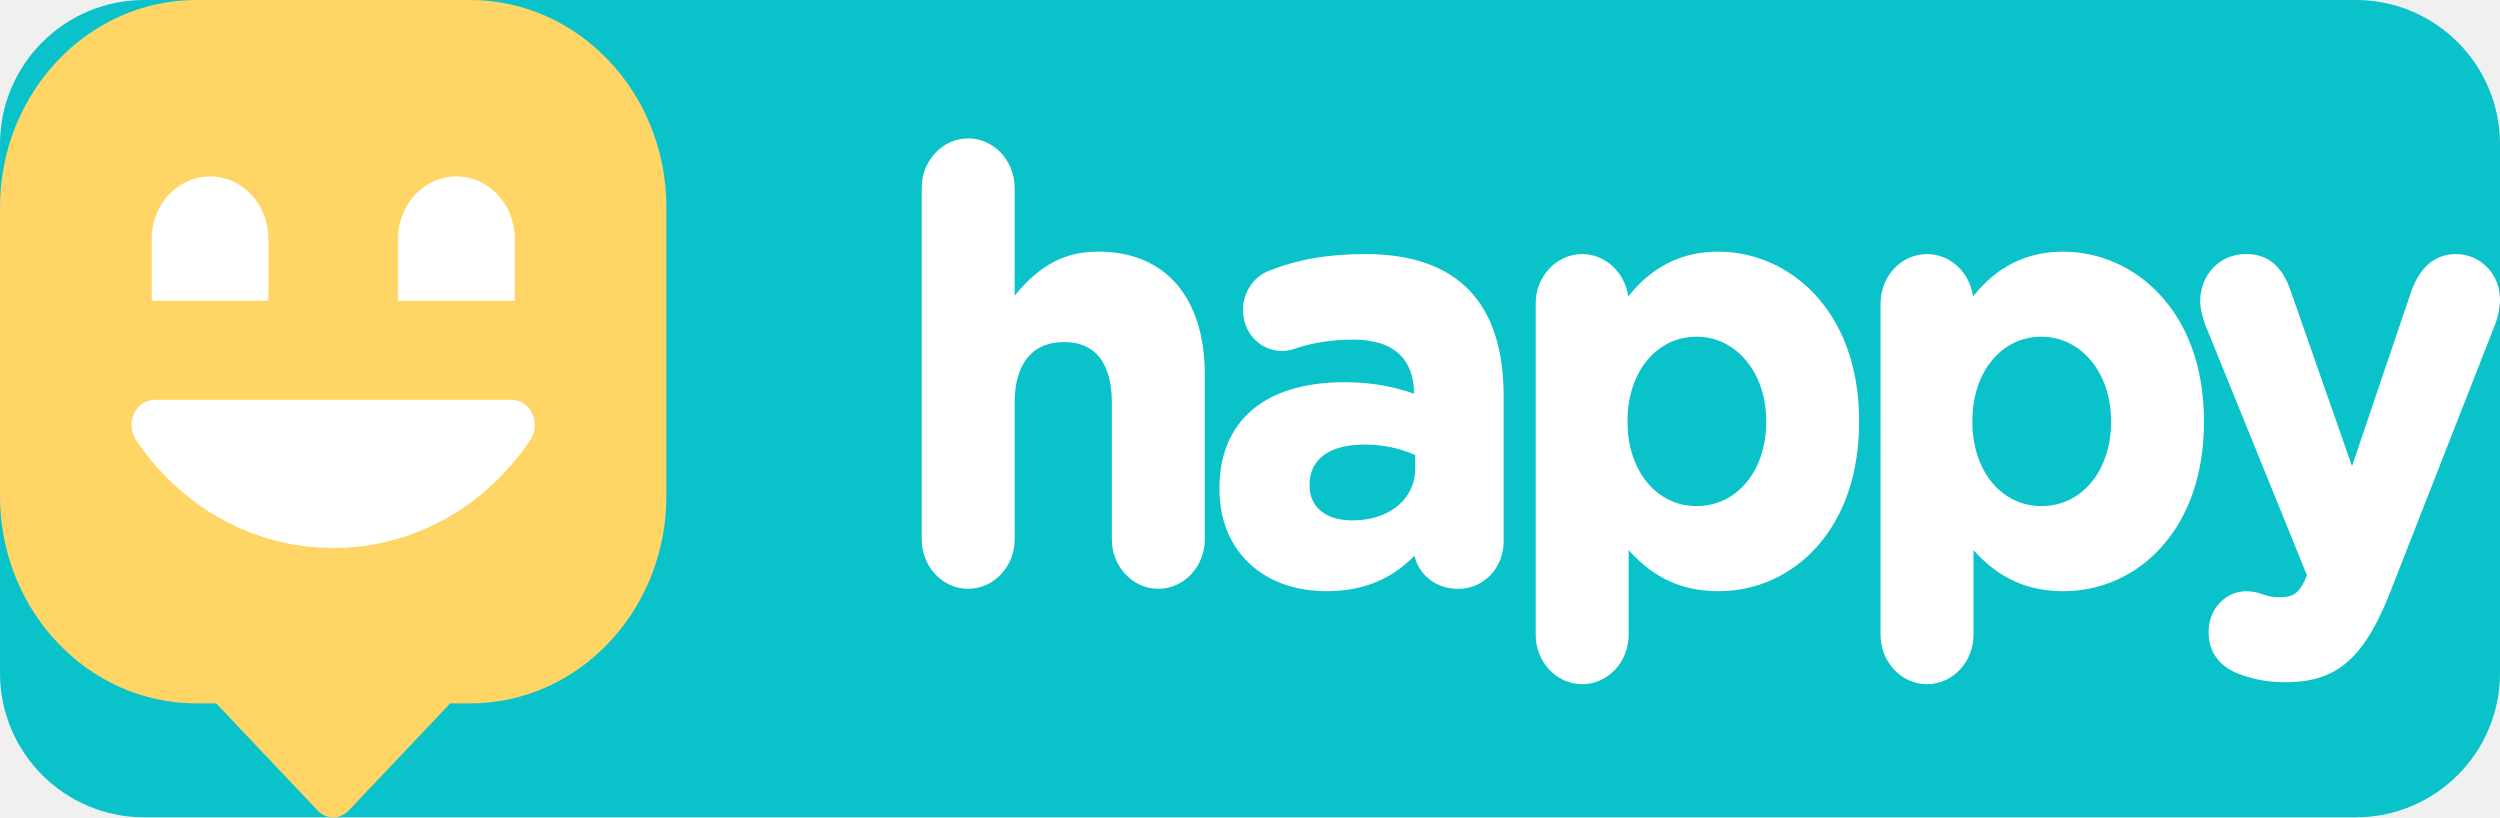
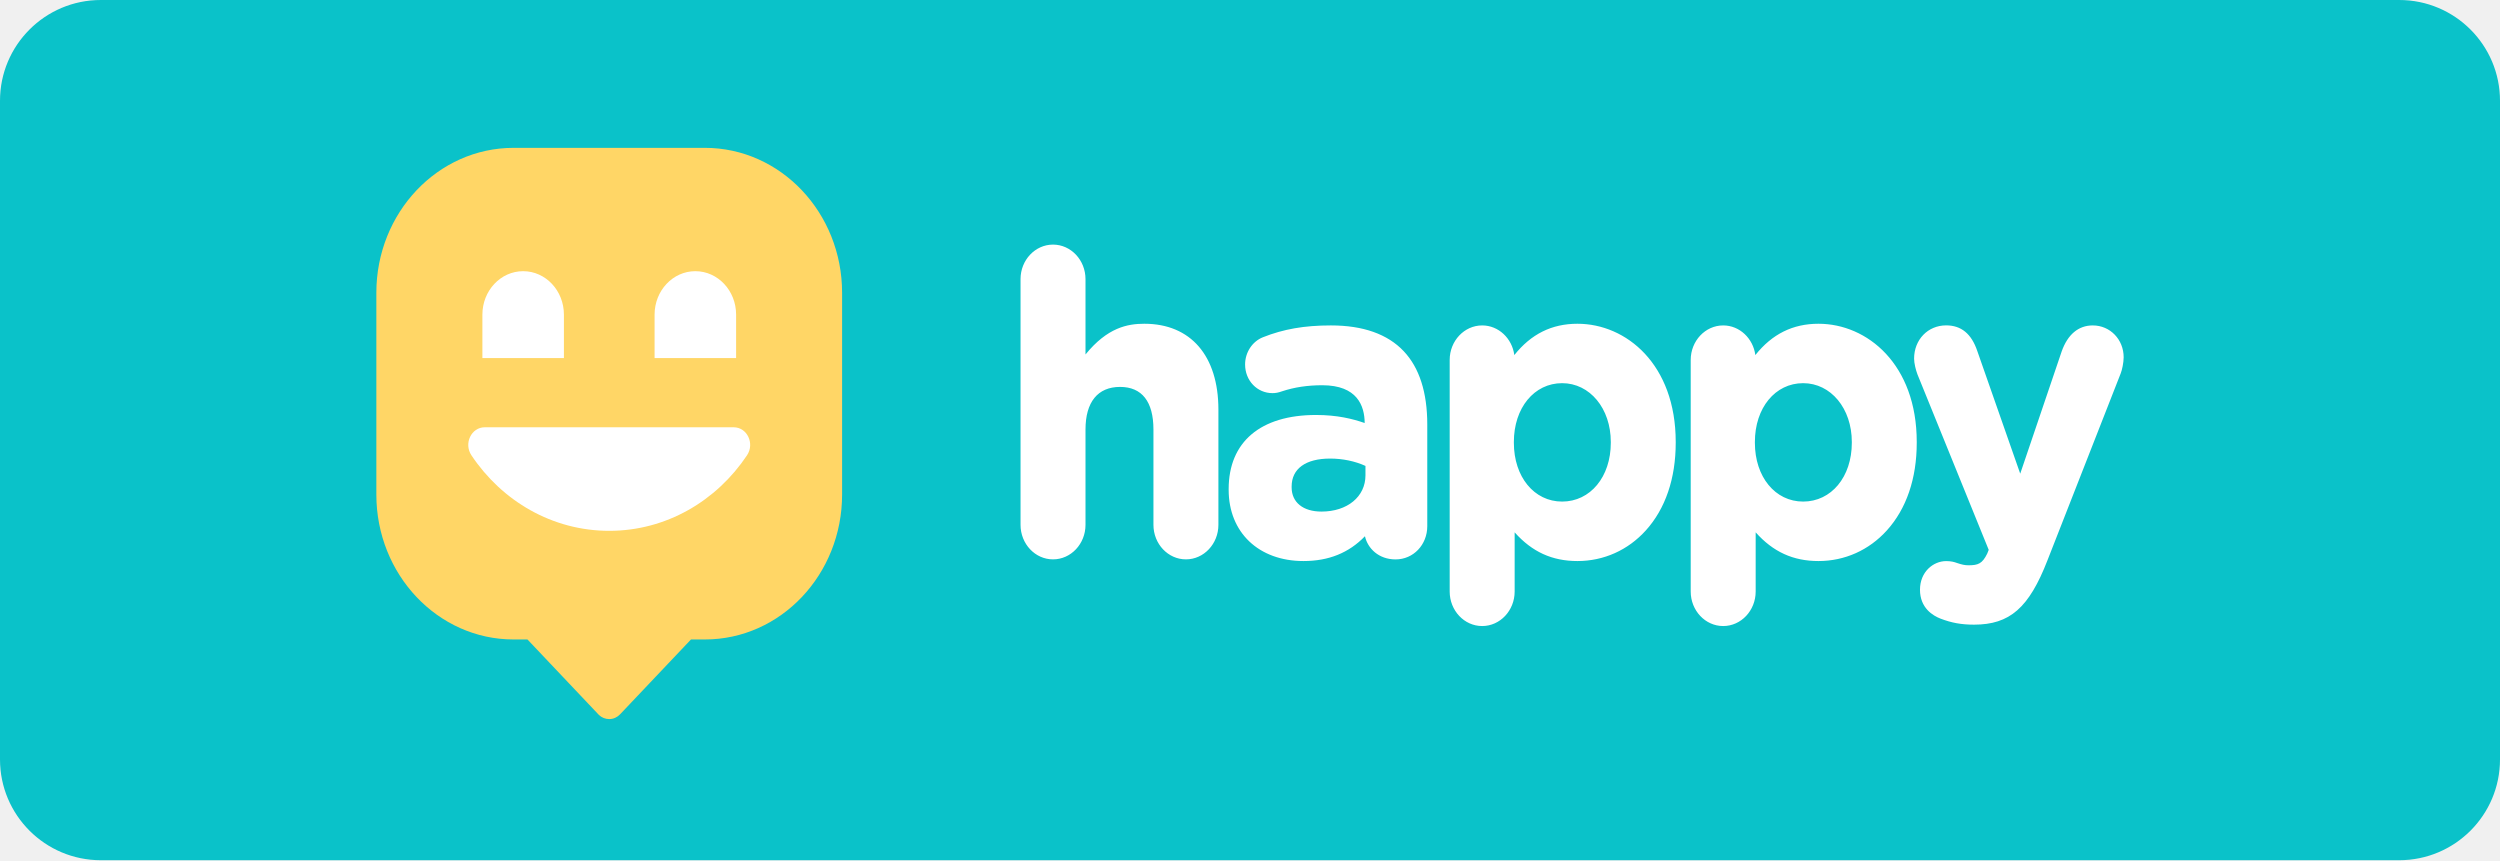
- <svg xmlns="http://www.w3.org/2000/svg" width="260" height="85" viewBox="0 0 260 85" fill="none">
-   <rect width="260" height="85" rx="15" fill="#0AC2C9" />
-   <path fill-rule="evenodd" clip-rule="evenodd" d="M114.279 26.174C111.765 26.174 108.782 26.739 105.523 30.745V19.533C105.523 16.701 103.355 14.396 100.69 14.396C98.024 14.396 95.856 16.701 95.856 19.533V56.097C95.856 58.929 98.024 61.234 100.69 61.234C103.355 61.234 105.523 58.929 105.523 56.097V41.906C105.523 37.826 107.346 35.573 110.667 35.573C113.919 35.573 115.632 37.76 115.632 41.906V56.097C115.632 58.929 117.8 61.234 120.465 61.234C123.131 61.234 125.299 58.929 125.299 56.097V38.927C125.292 30.943 121.177 26.174 114.279 26.174ZM142.037 26.423C138.101 26.423 134.98 26.966 131.921 28.184C130.333 28.815 129.27 30.444 129.27 32.235C129.27 34.627 131.058 36.498 133.343 36.498C133.813 36.498 134.207 36.425 134.745 36.234C136.603 35.617 138.564 35.324 140.752 35.324C145.945 35.324 147.05 38.369 147.064 40.945C145.261 40.321 142.99 39.749 139.82 39.749C131.562 39.749 126.825 43.762 126.825 50.77V50.895C126.825 57.227 131.3 61.483 137.956 61.483C141.705 61.483 144.709 60.273 147.105 57.792C147.512 59.605 149.149 61.241 151.662 61.241C154.307 61.241 156.378 59.069 156.378 56.295V41.157C156.378 36.395 155.204 32.726 152.877 30.261C150.475 27.715 146.829 26.423 142.037 26.423ZM140.635 54.123C137.894 54.123 136.195 52.744 136.195 50.52V50.396C136.195 47.747 138.28 46.235 141.919 46.235C143.784 46.235 145.641 46.624 147.181 47.329V48.73C147.181 51.9 144.488 54.123 140.635 54.123ZM169.332 30.834C171.831 27.7 174.911 26.174 178.722 26.174C185.993 26.174 193.347 32.213 193.347 43.763V43.887C193.347 49.207 191.807 53.713 188.9 56.927C186.242 59.869 182.631 61.483 178.722 61.483C174.959 61.483 171.969 60.119 169.38 57.213V66.018C169.38 68.851 167.212 71.155 164.547 71.155C161.881 71.155 159.713 68.851 159.713 66.018V31.56C159.713 28.727 161.881 26.424 164.547 26.424C166.984 26.424 169 28.346 169.332 30.834ZM183.687 43.763C183.687 38.78 180.573 35.016 176.444 35.016C172.287 35.016 169.263 38.692 169.263 43.763V43.887C169.263 48.958 172.28 52.634 176.444 52.634C180.642 52.634 183.687 48.958 183.687 43.887V43.763ZM214.586 26.174C210.775 26.174 207.695 27.7 205.196 30.834C204.864 28.346 202.848 26.424 200.411 26.424C197.745 26.424 195.577 28.727 195.577 31.56V66.018C195.577 68.851 197.745 71.155 200.411 71.155C203.076 71.155 205.244 68.851 205.244 66.018V57.213C207.833 60.119 210.823 61.483 214.586 61.483C218.494 61.483 222.106 59.869 224.764 56.927C227.671 53.713 229.211 49.207 229.211 43.887V43.763C229.211 32.213 221.857 26.174 214.586 26.174ZM212.308 35.016C216.437 35.016 219.551 38.78 219.551 43.763V43.887C219.551 48.958 216.506 52.634 212.308 52.634C208.144 52.634 205.127 48.958 205.127 43.887V43.763C205.127 38.692 208.151 35.016 212.308 35.016ZM250.775 30.298C251.673 27.759 253.275 26.423 255.408 26.423C257.984 26.423 260.007 28.515 260 31.171C260 31.941 259.765 33.057 259.558 33.57L248.655 61.395C245.914 68.447 243.055 70.949 237.732 70.949C235.853 70.949 234.41 70.685 232.753 70.054C231.614 69.614 229.694 68.469 229.694 65.754C229.694 63.083 231.676 61.491 233.589 61.491C234.348 61.491 234.804 61.63 235.17 61.762C235.923 62.012 236.337 62.114 236.91 62.114C238.36 62.114 238.968 61.865 239.7 60.375L239.92 59.818L229.315 33.702C229.073 33.057 228.817 32.059 228.817 31.362C228.817 28.544 230.868 26.416 233.589 26.416C235.833 26.416 237.352 27.663 238.222 30.232L244.609 48.481L250.775 30.298Z" fill="white" />
-   <path d="M69.305 21.57V51.583C69.305 63.495 60.162 73.153 48.884 73.153H46.819L36.27 84.287C35.857 84.724 35.286 85 34.653 85C34.067 85 33.537 84.775 33.131 84.396L32.952 84.207L32.945 84.2L22.487 73.153H20.414C9.143 73.153 0 63.495 0 51.583V21.57C0 9.658 9.143 0 20.421 0H48.884C60.162 0 69.305 9.658 69.305 21.57Z" fill="#FFD666" />
-   <path d="M16.136 41.578C14.126 41.578 12.98 43.997 14.146 45.745C18.682 52.551 26.182 56.988 34.656 56.988C43.13 56.988 50.623 52.544 55.158 45.745C56.325 43.997 55.179 41.578 53.169 41.578H16.136Z" fill="white" />
-   <path d="M27.911 31.277H15.78V24.815C15.78 21.247 18.497 18.352 21.845 18.352C25.194 18.352 27.911 21.247 27.911 24.815V31.277Z" fill="white" />
-   <path d="M53.533 31.277H41.401V24.815C41.401 21.247 44.118 18.352 47.467 18.352C50.816 18.352 53.533 21.247 53.533 24.815V31.277Z" fill="white" />
+ <svg xmlns="http://www.w3.org/2000/svg" width="372" height="128" viewBox="0 0 372 128" fill="none">
+   <rect width="372" height="128" rx="15" fill="#0AC2C9" />
+   <path fill-rule="evenodd" clip-rule="evenodd" d="M170.279 48.174C167.765 48.174 164.782 48.739 161.523 52.745V41.533C161.523 38.7 159.355 36.396 156.69 36.396C154.024 36.396 151.856 38.7 151.856 41.533V78.097C151.856 80.93 154.024 83.234 156.69 83.234C159.355 83.234 161.523 80.93 161.523 78.097V63.906C161.523 59.826 163.346 57.573 166.667 57.573C169.919 57.573 171.632 59.76 171.632 63.906V78.097C171.632 80.93 173.8 83.234 176.465 83.234C179.131 83.234 181.299 80.93 181.299 78.097V60.927C181.292 52.943 177.177 48.174 170.279 48.174ZM198.037 48.423C194.101 48.423 190.98 48.966 187.921 50.184C186.333 50.815 185.27 52.444 185.27 54.235C185.27 56.627 187.058 58.498 189.343 58.498C189.813 58.498 190.207 58.425 190.745 58.234C192.603 57.617 194.564 57.324 196.752 57.324C201.945 57.324 203.05 60.369 203.064 62.945C201.261 62.321 198.99 61.749 195.82 61.749C187.562 61.749 182.825 65.762 182.825 72.77V72.895C182.825 79.227 187.3 83.483 193.956 83.483C197.705 83.483 200.709 82.272 203.105 79.792C203.512 81.605 205.149 83.241 207.662 83.241C210.307 83.241 212.378 81.069 212.378 78.295V63.157C212.378 58.395 211.204 54.726 208.877 52.261C206.475 49.715 202.829 48.423 198.037 48.423ZM196.635 76.123C193.894 76.123 192.195 74.744 192.195 72.52V72.396C192.195 69.747 194.28 68.235 197.919 68.235C199.784 68.235 201.641 68.624 203.181 69.329V70.73C203.181 73.9 200.488 76.123 196.635 76.123ZM225.332 52.834C227.831 49.7 230.911 48.174 234.722 48.174C241.993 48.174 249.347 54.213 249.347 65.763V65.887C249.347 71.207 247.807 75.713 244.9 78.927C242.242 81.869 238.631 83.484 234.722 83.484C230.959 83.484 227.969 82.119 225.38 79.213V88.018C225.38 90.851 223.212 93.155 220.547 93.155C217.881 93.155 215.713 90.851 215.713 88.018V53.56C215.713 50.727 217.881 48.423 220.547 48.423C222.984 48.423 225 50.346 225.332 52.834ZM239.687 65.763C239.687 60.78 236.573 57.016 232.444 57.016C228.287 57.016 225.263 60.692 225.263 65.763V65.887C225.263 70.958 228.28 74.634 232.444 74.634C236.642 74.634 239.687 70.958 239.687 65.887V65.763ZM270.586 48.174C266.775 48.174 263.695 49.7 261.196 52.834C260.864 50.346 258.848 48.423 256.411 48.423C253.745 48.423 251.577 50.727 251.577 53.56V88.018C251.577 90.851 253.745 93.155 256.411 93.155C259.076 93.155 261.244 90.851 261.244 88.018V79.213C263.833 82.119 266.823 83.484 270.586 83.484C274.494 83.484 278.106 81.869 280.764 78.927C283.671 75.713 285.211 71.207 285.211 65.887V65.763C285.211 54.213 277.857 48.174 270.586 48.174ZM268.308 57.016C272.437 57.016 275.551 60.78 275.551 65.763V65.887C275.551 70.958 272.506 74.634 268.308 74.634C264.144 74.634 261.127 70.958 261.127 65.887V65.763C261.127 60.692 264.151 57.016 268.308 57.016ZM306.775 52.298C307.673 49.759 309.275 48.423 311.408 48.423C313.984 48.423 316.007 50.515 316 53.171C316 53.941 315.765 55.057 315.558 55.57L304.655 83.395C301.914 90.447 299.055 92.949 293.732 92.949C291.853 92.949 290.41 92.685 288.753 92.054C287.614 91.614 285.694 90.469 285.694 87.754C285.694 85.083 287.676 83.491 289.589 83.491C290.348 83.491 290.804 83.63 291.17 83.762C291.923 84.012 292.337 84.114 292.91 84.114C294.36 84.114 294.968 83.865 295.7 82.375L295.92 81.818L285.315 55.702C285.073 55.057 284.817 54.059 284.817 53.362C284.817 50.544 286.868 48.416 289.589 48.416C291.833 48.416 293.352 49.663 294.222 52.232L300.609 70.481L306.775 52.298Z" fill="white" />
+   <path d="M125.305 43.57V73.583C125.305 85.496 116.162 95.153 104.884 95.153H102.818L92.27 106.287C91.857 106.724 91.286 107 90.653 107C90.067 107 89.537 106.775 89.131 106.396L88.952 106.207L88.945 106.2L78.487 95.153H76.414C65.143 95.153 56 85.496 56 73.583V43.57C56 31.658 65.143 22 76.421 22H104.884C116.162 22 125.305 31.658 125.305 43.57Z" fill="#FFD666" />
+   <path d="M72.136 63.578C70.126 63.578 68.98 65.997 70.146 67.745C74.682 74.551 82.182 78.988 90.656 78.988C99.13 78.988 106.623 74.543 111.158 67.745C112.325 65.997 111.179 63.578 109.169 63.578H72.136Z" fill="white" />
+   <path d="M83.911 53.278H71.78V46.815C71.78 43.247 74.497 40.352 77.845 40.352C81.194 40.352 83.911 43.247 83.911 46.815V53.278Z" fill="white" />
+   <path d="M109.533 53.278H97.401V46.815C97.401 43.247 100.119 40.352 103.467 40.352C106.815 40.352 109.533 43.247 109.533 46.815V53.278Z" fill="white" />
</svg>
